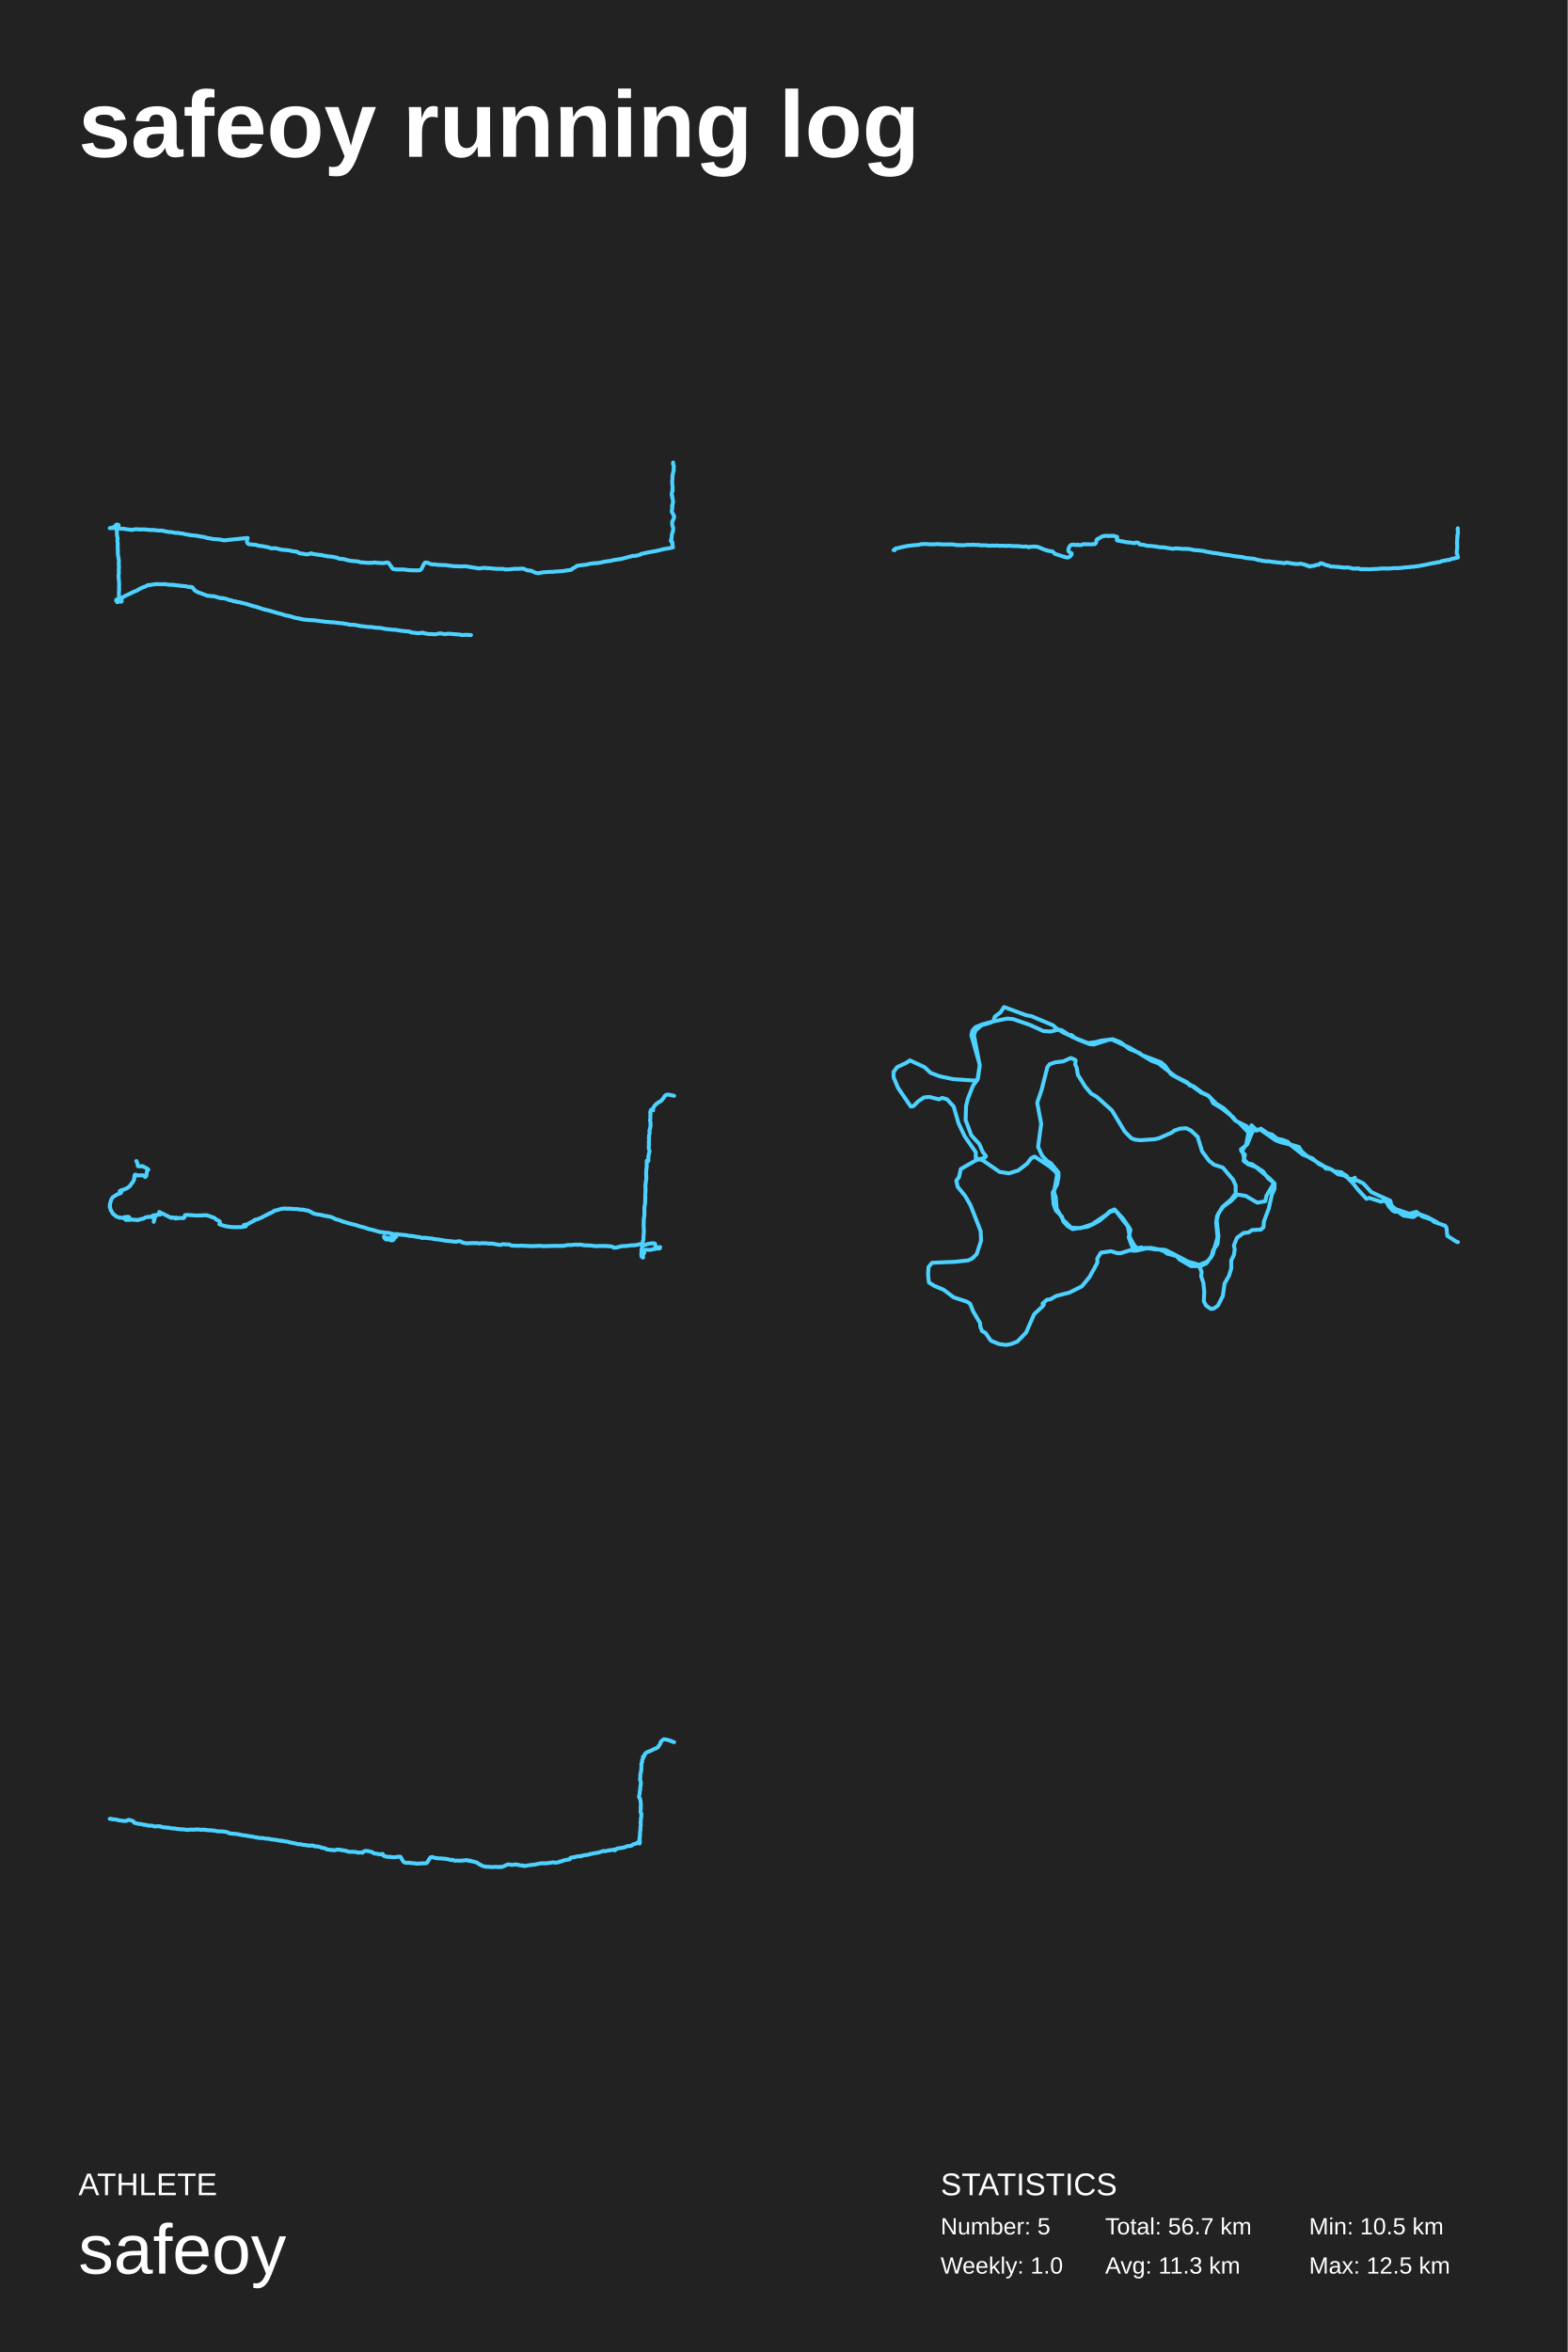
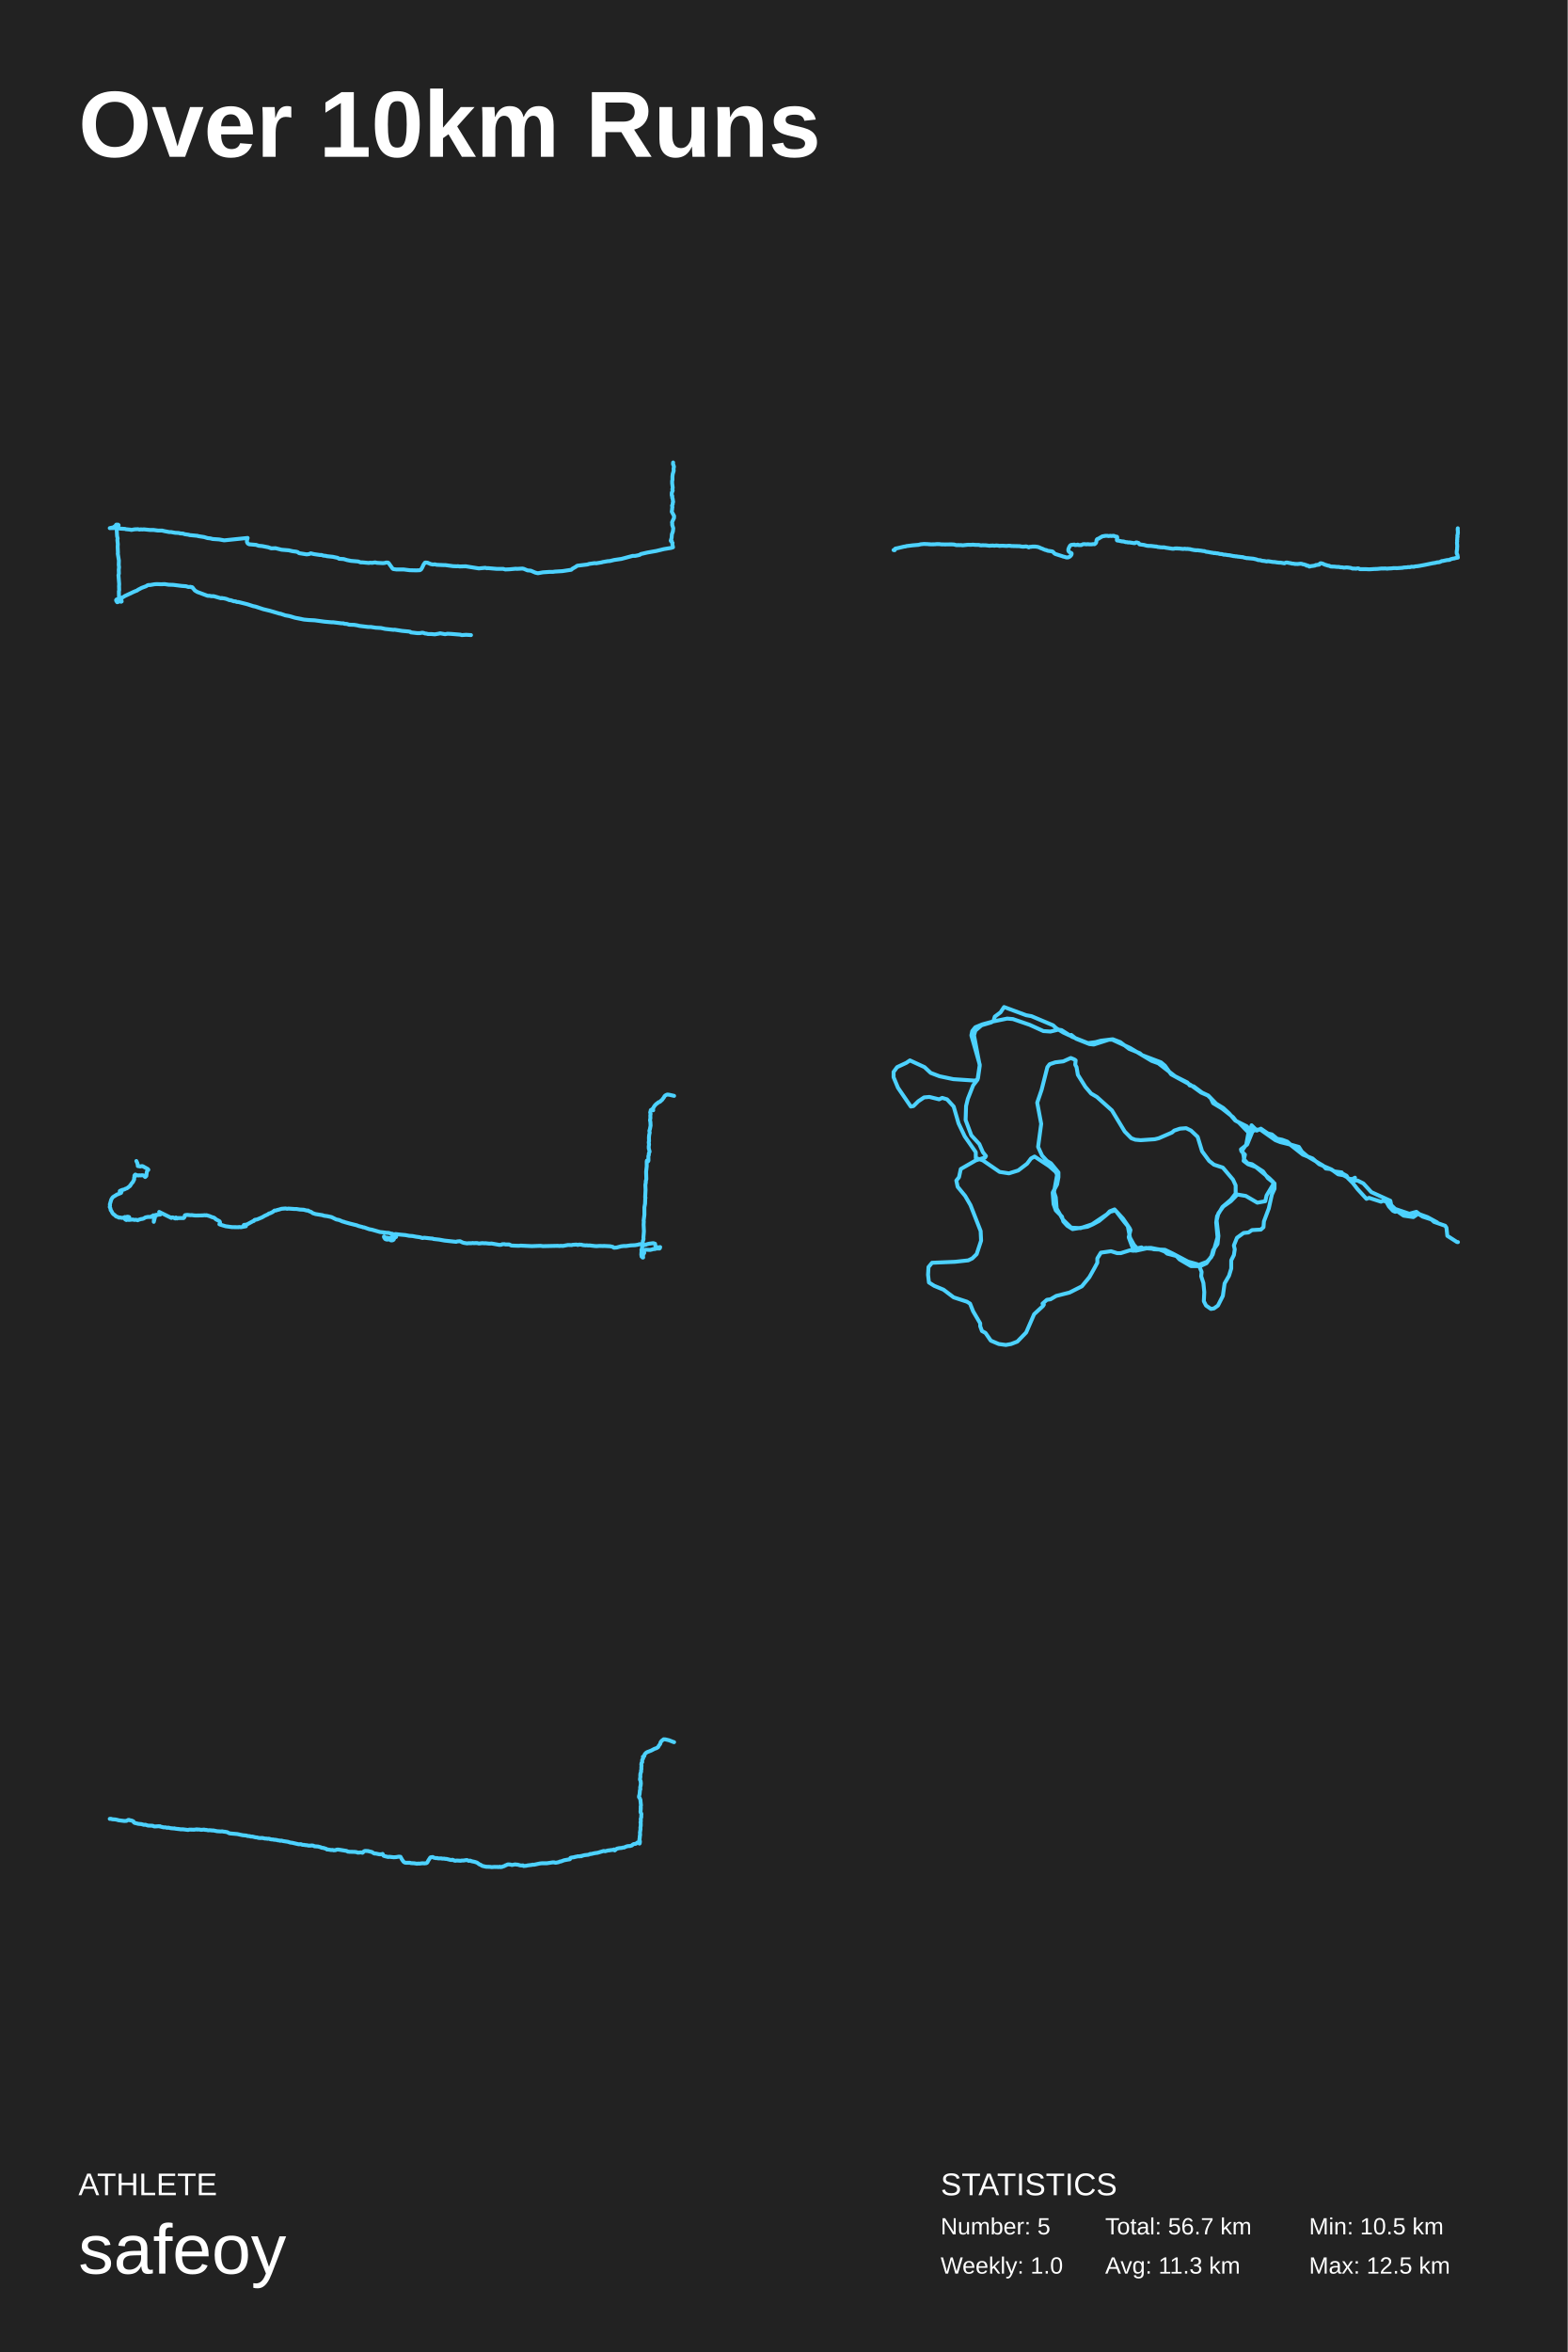
<svg xmlns="http://www.w3.org/2000/svg" baseProfile="full" height="300mm" version="1.1" viewBox="0,0,200,300" width="200mm">
  <defs />
  <rect fill="#222222" height="300" width="200" x="0" y="0" />
-   <text fill="#FFFFFF" style="font-size:12px; font-family:Arial; font-weight:bold;" x="10" y="20">safeoy running log</text>
+   <text fill="#FFFFFF" style="font-size:12px; font-family:Arial; font-weight:bold;" x="10" y="20">Over 10km Runs</text>
  <text fill="#FFFFFF" style="font-size:4px; font-family:Arial" x="10" y="280">ATHLETE</text>
  <text fill="#FFFFFF" style="font-size:9px; font-family:Arial" x="10" y="290">safeoy</text>
  <text fill="#FFFFFF" style="font-size:4px; font-family:Arial" x="120" y="280">STATISTICS</text>
  <text fill="#FFFFFF" style="font-size:3px; font-family:Arial" x="120" y="285">Number: 5</text>
  <text fill="#FFFFFF" style="font-size:3px; font-family:Arial" x="120" y="290">Weekly: 1.0</text>
  <text fill="#FFFFFF" style="font-size:3px; font-family:Arial" x="141" y="285">Total: 56.7 km</text>
  <text fill="#FFFFFF" style="font-size:3px; font-family:Arial" x="141" y="290">Avg: 11.3 km</text>
  <text fill="#FFFFFF" style="font-size:3px; font-family:Arial" x="167" y="285">Min: 10.5 km</text>
  <text fill="#FFFFFF" style="font-size:3px; font-family:Arial" x="167" y="290">Max: 12.5 km</text>
  <polyline fill="none" points="85.876,58.993 85.858,59.204 85.912,59.3 85.982,59.531 85.929,59.762 85.947,60.051 85.823,60.474 85.788,60.782 85.788,61.206 85.752,61.34 85.752,61.648 85.823,62.226 85.77,62.418 85.823,62.572 85.699,62.861 85.699,62.938 85.699,63.188 85.77,63.265 85.77,63.361 85.752,63.477 85.805,63.553 85.876,64.035 85.823,64.131 85.823,64.323 85.735,64.496 85.788,64.708 85.752,64.824 85.752,64.939 85.699,65.266 86.0,65.824 85.982,65.94 86.0,66.036 85.735,66.613 85.77,66.844 85.752,66.94 85.894,67.383 85.841,67.806 85.717,68.153 85.681,68.615 85.575,68.961 85.611,69.038 85.699,69 85.664,69.077 85.717,69.173 85.805,69.25 85.77,69.384 85.858,69.808 85.628,69.885 84.69,70.039 83.752,70.27 82.566,70.481 81.735,70.674 81.628,70.77 81.398,70.828 81.027,70.905 80.708,70.905 79.274,71.29 78.354,71.424 77.805,71.559 77.522,71.578 76.867,71.694 76.761,71.732 76.177,71.828 76.071,71.848 75.858,71.828 75.168,71.925 74.938,72.002 73.664,72.156 73.558,72.213 73.469,72.29 73.027,72.54 72.885,72.675 71.752,72.848 70.796,72.906 70.531,72.945 70.088,72.945 69.257,73.002 68.619,73.118 68.301,73.041 67.717,72.791 67.292,72.752 66.832,72.56 66.655,72.521 65.912,72.56 65.823,72.54 64.973,72.617 64.46,72.637 64.195,72.56 63.381,72.56 62.23,72.463 62.124,72.483 61.912,72.425 61.08,72.502 59.416,72.233 58.637,72.252 58.389,72.213 58.283,72.233 57.788,72.213 56.814,72.079 56.602,72.079 55.717,72.04 55.487,71.982 55.204,72.002 54.938,71.944 54.531,71.771 54.301,71.751 54.212,71.771 54.035,72.021 53.858,72.406 53.717,72.637 53.558,72.733 53.115,72.752 52.265,72.733 51.504,72.637 50.566,72.637 50.159,72.579 50.071,72.502 49.558,71.79 49.451,71.751 49.257,71.751 49.062,71.809 48.832,71.828 48.088,71.79 47.858,71.732 47.487,71.79 47.168,71.771 47.08,71.809 46.265,71.732 46.0,71.732 45.699,71.617 44.779,71.54 44.301,71.444 43.841,71.309 43.257,71.27 43.08,71.155 42.442,71.02 41.699,70.943 41.593,70.905 41.239,70.866 41.027,70.789 40.814,70.789 40.035,70.674 39.646,70.578 39.434,70.674 39.115,70.712 39.009,70.693 38.159,70.558 37.982,70.424 37.788,70.366 37.327,70.308 36.832,70.193 35.912,70.116 35.15,69.923 34.602,69.943 34.23,69.808 33.451,69.654 33.009,69.615 32.673,69.5 31.788,69.423 31.611,69.327 31.504,69.134 31.504,68.923 31.593,68.615 28.602,68.923 27.965,68.807 27.133,68.749 26.832,68.672 26.478,68.634 26.035,68.499 25.292,68.384 25.204,68.345 24.177,68.249 24.088,68.211 23.558,68.134 23.345,68.057 22.991,68.037 22.796,67.98 22.354,67.96 21.823,67.864 21.593,67.864 20.991,67.749 20.673,67.672 20.142,67.672 19.593,67.595 19.115,67.595 18.354,67.518 18.177,67.537 17.929,67.518 17.823,67.556 17.593,67.499 17.168,67.518 16.743,67.595 16.619,67.556 16.053,67.499 15.947,67.46 15.292,67.422 15.062,67.345 14.0,67.364 14.442,67.268 14.708,67.094 14.832,66.921 14.938,66.921 14.973,67.037 15.062,67.017 15.062,66.921 14.973,66.979 15.027,67.056 15.115,67.056 15.133,66.979 15.062,66.94 15.009,67.017 14.938,67.191 14.885,67.479 14.938,68.384 15.009,68.692 14.973,68.865 15.027,69.404 15.009,69.75 15.044,70.501 15.027,70.616 15.168,71.501 15.15,72.059 15.186,72.348 15.15,72.675 15.168,73.156 15.115,73.368 15.204,74.503 15.186,74.773 15.204,75.311 15.168,75.408 15.186,76.447 15.345,76.697 15.434,76.755 15.522,76.716 15.504,76.601 15.416,76.562 15.345,76.601 15.239,76.62 15.186,76.678 15.097,76.716 15.044,76.793 14.956,76.812 14.832,76.639 14.814,76.543 14.867,76.466 15.062,76.408 15.168,76.408 15.451,76.254 15.646,76.197 15.929,76.023 17.115,75.465 17.504,75.311 17.593,75.234 18.071,74.984 18.637,74.773 18.814,74.657 18.956,74.619 19.168,74.619 19.717,74.522 20.018,74.503 20.566,74.522 21.009,74.503 21.504,74.58 22.106,74.599 23.168,74.734 23.717,74.773 24.035,74.869 24.319,74.85 24.407,74.907 24.496,74.888 24.584,74.946 24.637,75.061 24.726,75.138 24.85,75.311 25.168,75.504 26.46,75.985 26.584,76.004 26.673,75.985 26.956,76.043 27.257,76.043 28.195,76.312 28.301,76.274 28.407,76.312 28.531,76.312 28.867,76.389 29.31,76.562 29.398,76.543 29.841,76.697 29.965,76.697 30.088,76.716 30.177,76.774 30.442,76.793 31.593,77.082 32.301,77.313 32.584,77.37 33.575,77.698 34.442,77.909 35.681,78.275 35.77,78.275 36.389,78.487 36.92,78.583 37.628,78.794 38.779,79.025 39.381,79.083 40.142,79.122 41.416,79.295 42.283,79.372 42.513,79.372 43.575,79.506 43.823,79.506 43.929,79.564 44.248,79.583 44.549,79.68 45.168,79.699 45.54,79.757 45.858,79.834 46.973,79.968 47.31,79.968 47.929,80.065 48.602,80.103 49.133,80.218 50.195,80.334 50.319,80.315 51.292,80.469 52.124,80.546 52.336,80.584 52.407,80.661 53.239,80.757 53.558,80.757 53.876,80.7 54.071,80.738 54.195,80.796 54.389,80.815 54.619,80.873 55.027,80.873 55.469,80.911 56.035,80.815 56.124,80.777 56.779,80.892 57.097,80.834 57.54,80.854 58.726,80.95 58.903,81.007 59.469,80.969 60.088,81.007" stroke="#4dd2ff" stroke-linecap="round" stroke-linejoin="round" stroke-width="0.5" />
  <polyline fill="none" points="185.981,67.383 185.963,67.565 185.991,67.676 185.981,67.747 186.0,67.969 185.972,68.03 185.972,68.161 185.935,68.262 185.916,68.383 185.954,68.454 185.907,68.626 185.916,68.787 185.888,68.899 185.907,69.101 185.879,69.151 185.888,69.394 185.907,69.464 185.898,69.576 185.916,69.677 185.898,69.778 185.888,70.101 185.861,70.192 185.842,70.364 185.842,70.576 185.935,70.778 185.991,71.122 185.647,71.192 185.535,71.233 185.414,71.243 185.126,71.314 184.987,71.364 184.959,71.405 184.838,71.425 184.624,71.435 184.048,71.556 183.927,71.566 183.732,71.667 183.565,71.718 183.333,71.728 183.119,71.789 182.784,71.839 181.725,72.061 181.223,72.152 181.139,72.173 180.907,72.203 180.86,72.223 180.721,72.223 180.507,72.253 180.405,72.294 180.07,72.284 179.866,72.344 179.624,72.334 179.504,72.365 179.067,72.385 179.002,72.415 178.788,72.435 178.175,72.476 178.1,72.466 177.766,72.466 177.533,72.496 177.096,72.516 176.994,72.536 176.687,72.506 176.576,72.516 176.204,72.516 175.712,72.567 175.321,72.577 174.894,72.607 174.652,72.617 174.271,72.597 173.518,72.597 173.463,72.587 173.332,72.506 173.221,72.496 172.998,72.536 172.682,72.516 172.561,72.526 172.31,72.435 171.938,72.385 171.734,72.375 171.613,72.395 171.436,72.405 171.185,72.354 171.139,72.365 170.981,72.354 170.935,72.334 170.73,72.304 170.609,72.314 170.228,72.274 169.801,72.264 169.596,72.183 169.55,72.152 169.382,72.142 169.327,72.112 169.011,72.021 168.825,71.93 168.658,71.869 168.481,71.839 168.388,71.88 168.295,72.021 168.081,72.041 168.026,72.061 167.849,72.072 167.821,72.112 167.756,72.142 167.412,72.193 167.282,72.203 167.087,72.264 167.022,72.264 166.957,72.183 166.892,72.152 166.697,72.152 166.641,72.072 166.52,72.051 166.371,71.991 166.195,71.971 166.092,71.92 165.925,71.9 165.572,71.94 165.172,71.93 165.005,71.89 164.838,71.89 164.689,71.839 164.596,71.829 164.178,71.748 164.02,71.768 163.871,71.849 163.332,71.758 163.221,71.768 162.932,71.738 162.626,71.688 162.375,71.677 161.827,71.587 161.706,71.587 161.613,71.617 161.306,71.556 160.999,71.526 160.786,71.455 160.497,71.435 160.293,71.354 159.903,71.263 159.271,71.203 159.224,71.182 159.113,71.203 158.694,71.112 158.555,71.061 158.36,71.051 158.248,71.031 157.849,70.99 157.802,70.97 157.746,70.96 157.654,70.97 157.468,70.93 157.356,70.94 157.3,70.909 157.105,70.879 157.012,70.849 156.956,70.849 156.854,70.819 156.659,70.808 156.287,70.748 156.12,70.748 155.888,70.677 155.618,70.657 155.321,70.576 155.228,70.586 154.995,70.536 154.903,70.556 154.698,70.505 154.549,70.495 154.447,70.465 154.289,70.445 154.178,70.414 153.862,70.374 153.657,70.293 153.499,70.283 153.192,70.232 152.969,70.212 152.811,70.182 152.7,70.182 152.626,70.202 152.523,70.172 152.412,70.172 151.975,70.091 151.863,70.051 151.482,70.01 151.315,70.02 151.148,69.99 150.934,70.02 150.395,69.96 150.246,69.97 150.172,69.939 150.051,69.96 149.967,69.949 149.865,69.96 149.809,69.97 149.772,69.99 149.559,69.99 148.703,69.859 148.546,69.818 148.434,69.808 148.285,69.828 148.239,69.808 148.081,69.808 147.867,69.778 147.728,69.768 147.523,69.707 147.421,69.707 146.854,69.636 146.454,69.626 146.268,69.596 145.934,69.505 145.386,69.434 145.339,69.404 145.274,69.272 145.042,69.192 144.939,69.192 144.893,69.202 144.809,69.272 144.716,69.283 144.075,69.182 143.917,69.192 143.759,69.151 143.62,69.151 143.35,69.07 143.109,69.05 142.69,68.959 142.532,68.949 142.495,68.919 142.477,68.878 142.532,68.575 142.532,68.515 142.504,68.464 142.281,68.424 142.096,68.343 141.891,68.353 141.78,68.373 141.687,68.343 141.426,68.373 141.361,68.373 141.306,68.343 141.008,68.343 140.906,68.373 140.859,68.373 140.636,68.414 140.246,68.636 140.181,68.696 140.014,68.747 139.967,68.777 139.902,68.868 139.846,69.192 139.791,69.283 139.679,69.384 139.633,69.414 139.456,69.404 139.354,69.414 139.298,69.434 138.973,69.434 138.759,69.404 138.666,69.434 138.294,69.404 138.146,69.424 137.95,69.525 137.625,69.525 137.579,69.515 137.495,69.464 137.402,69.515 137.356,69.495 137.309,69.515 137.16,69.525 137.086,69.464 137.03,69.464 136.798,69.485 136.668,69.505 136.603,69.525 136.51,69.606 136.389,69.818 136.296,70.071 136.296,70.243 136.352,70.344 136.463,70.445 136.668,70.536 136.714,70.586 136.714,70.687 136.686,70.738 136.668,70.798 136.547,70.94 136.426,71.031 136.259,71.101 136.036,71.101 135.804,71.021 135.636,70.99 135.543,70.95 134.651,70.667 134.502,70.576 134.447,70.495 134.391,70.465 134.335,70.374 134.289,70.354 134.186,70.323 133.694,70.253 133.592,70.222 133.489,70.162 133.424,70.172 133.155,70.071 133.034,70.01 132.681,69.879 132.634,69.838 132.383,69.758 132.086,69.717 131.696,69.717 131.519,69.747 131.389,69.747 131.277,69.778 131.25,69.818 131.045,69.727 130.896,69.697 130.552,69.727 130.348,69.717 130.078,69.667 129.038,69.646 128.861,69.616 128.703,69.606 128.387,69.636 127.904,69.606 127.681,69.616 127.634,69.606 127.532,69.636 127.355,69.596 127.123,69.576 126.826,69.606 126.658,69.576 126.537,69.596 126.38,69.586 126.268,69.616 125.757,69.555 125.274,69.545 125.227,69.566 125.116,69.555 124.967,69.535 124.92,69.505 124.484,69.505 124.112,69.475 123.852,69.495 123.48,69.485 122.811,69.555 122.578,69.525 122.327,69.535 122.262,69.515 122.104,69.535 121.937,69.515 121.723,69.454 121.389,69.434 120.543,69.444 120.236,69.434 120.18,69.444 119.744,69.394 119.651,69.414 119.558,69.394 119.27,69.424 118.703,69.434 118.647,69.414 118.535,69.424 118.415,69.404 117.885,69.384 117.448,69.424 117.188,69.495 116.454,69.555 115.636,69.656 115.496,69.707 115.348,69.717 114.511,69.919 114.242,69.97 114.204,69.99 114.177,70.03 114.177,70.121 114.158,70.162 114.112,70.182 114.065,70.162 114.0,70.162" stroke="#4dd2ff" stroke-linecap="round" stroke-linejoin="round" stroke-width="0.5" />
  <polyline fill="none" points="86.0,139.778 85.358,139.631 85.272,139.631 85.21,139.604 85.062,139.631 84.864,139.738 84.765,139.845 84.704,139.966 84.432,140.329 84.358,140.369 84.198,140.53 83.975,140.611 83.877,140.718 83.741,140.798 83.543,141 83.358,141.282 83.321,141.429 83.198,141.47 83.333,141.617 83.16,141.55 83.025,141.59 82.988,141.792 82.951,141.846 82.951,141.913 83,142.06 82.963,142.275 82.975,142.611 82.926,142.893 82.975,143.094 83,143.564 82.914,144.02 82.84,144.248 82.889,144.45 82.815,144.799 82.79,145.107 82.802,145.55 82.765,145.698 82.802,145.98 82.765,146.222 82.765,146.45 82.877,146.893 82.778,147.121 82.778,147.322 82.716,147.457 82.728,147.994 82.716,148.074 82.679,148.128 82.667,148.061 82.667,148.141 82.605,148.02 82.531,148.034 82.506,148.168 82.506,148.772 82.432,149.457 82.457,150.396 82.383,150.678 82.395,150.799 82.333,151.148 82.358,151.765 82.309,152.718 82.346,152.772 82.321,152.826 82.296,153.524 82.21,153.994 82.21,154.933 82.111,155.725 82.136,155.779 82.111,156.208 82.148,157.067 82.086,157.846 82.099,157.98 82.086,158.128 82.025,158.249 81.951,159.014 81.901,159.135 81.901,159.255 81.852,159.497 81.815,160.02 81.852,160.275 82,160.302 82.049,160.329 82.049,160.396 81.975,160.396 82.012,160.329 82.049,160.383 82.012,160.195 82.099,159.926 82.185,159.833 82.185,159.765 82.099,159.457 82.025,159.403 81.889,159.443 81.827,159.43 81.877,159.47 82.296,159.43 82.395,159.403 82.938,159.43 83.222,159.363 83.358,159.309 83.519,159.322 83.667,159.269 83.914,159.242 84.123,159.255 84.185,159.202 84.185,159.135 84.222,159.067 84.037,159.094 83.852,159.094 83.716,159.041 83.654,159 83.617,158.92 83.568,158.638 83.494,158.625 83.432,158.584 83.296,158.571 82.79,158.638 82.481,158.718 82.407,158.772 82.198,158.799 82.136,158.839 82.074,158.866 82.025,158.799 81.938,158.759 81.877,158.786 81.802,158.759 81.765,158.705 81.617,158.692 81.346,158.772 81.012,158.826 80.432,158.853 79.877,158.933 79.556,158.933 79.222,158.973 78.679,159.121 78.358,159.148 78.296,159.135 78.185,159.041 77.84,158.96 77.025,158.92 76.951,158.933 76.494,158.92 76.099,158.947 75.877,158.933 75.198,158.853 75.049,158.866 74.852,158.839 74.691,158.853 74.321,158.812 74.185,158.759 74.025,158.759 73.877,158.745 73.716,158.799 73.556,158.745 73.086,158.772 72.938,158.812 72.457,158.799 71.827,158.92 71.506,158.906 71.37,158.933 71.173,158.906 69.272,158.947 68.938,158.906 67.84,158.947 66.42,158.88 66.185,158.906 65.469,158.88 65.235,158.866 64.963,158.732 64.481,158.732 64.346,158.692 64.062,158.705 64.0,158.759 63.914,158.772 63.704,158.786 62.728,158.611 62.42,158.625 61.926,158.571 61.79,158.584 61.556,158.557 61.099,158.611 60.877,158.557 60.593,158.557 60.469,158.571 60.309,158.544 60.16,158.571 59.753,158.571 59.605,158.598 59.173,158.531 58.975,158.463 58.691,158.316 58.333,158.343 58.198,158.396 57.321,158.302 56.704,158.235 56.037,158.114 55.309,158.034 55.185,157.98 54.951,157.967 54.123,157.873 53.901,157.913 53.543,157.806 53.049,157.739 52.63,157.658 52.21,157.631 51.728,157.537 51.148,157.484 50.444,157.403 50.321,157.443 50.259,157.578 50.432,157.698 50.494,157.698 50.543,157.739 50.506,157.792 50.358,157.806 50.321,157.859 50.049,157.833 49.926,157.873 49.864,157.859 49.802,157.886 49.691,158.007 49.494,158.114 49.296,158.101 49.136,158.034 48.988,157.806 48.988,157.712 49.173,157.859 49.457,157.873 49.519,157.913 49.58,157.9 49.815,158.182 49.901,158.222 50.111,158.195 50.235,158.101 50.333,157.819 50.358,157.685 50.284,157.645 50.16,157.416 50.025,157.363 49.877,157.349 49.63,157.269 49.432,157.242 49.37,157.255 48.802,157.175 48.494,157.148 47.469,156.853 47.111,156.786 46.42,156.544 46.346,156.557 46.235,156.504 45.753,156.383 45.519,156.289 44.605,156.061 43.938,155.873 43.877,155.833 43.741,155.819 43.272,155.618 42.889,155.537 42.296,155.242 41.741,155.121 41.42,155.081 41.235,155.041 41.16,155 40.247,154.853 40.012,154.772 39.938,154.759 39.691,154.584 39.407,154.477 39.284,154.396 39.16,154.41 38.741,154.302 38.247,154.276 37.827,154.208 37.568,154.208 36.802,154.155 36.63,154.182 36.42,154.141 36.086,154.168 35.914,154.182 35.481,154.316 35.42,154.316 35.222,154.396 35.012,154.41 34.802,154.584 34.444,154.759 34.296,154.786 34.198,154.88 33.765,155.081 33.444,155.269 32.877,155.51 32.667,155.578 32.593,155.564 32.457,155.618 32.383,155.739 32.321,155.739 31.531,156.168 31.136,156.262 31.086,156.302 31.049,156.437 31.049,156.37 31.086,156.316 31.21,156.276 31.247,156.222 31.173,156.222 31.111,156.249 31.111,156.329 31.16,156.383 31.296,156.37 31.37,156.41 30.741,156.531 30.494,156.504 30.42,156.531 29.58,156.517 28.79,156.41 28.16,156.222 27.988,156.155 28.037,156.114 28.074,155.953 28.037,155.806 27.975,155.752 27.543,155.524 27.444,155.416 27.259,155.296 27.111,155.269 27.062,155.242 27,155.229 26.753,155.121 26.346,155 26.284,155.027 26.136,155 25.84,155.027 24.975,155.041 24.753,155.027 24.469,154.987 24.321,155 23.914,154.96 23.63,154.987 23.58,155.027 23.543,155.242 23.432,155.363 22.568,155.363 22.605,155.416 22.444,155.296 22.407,155.416 22.321,155.416 22.173,155.323 22.037,155.282 21.864,155.296 21.864,155.349 20.309,154.584 20.395,154.692 20.444,154.92 20.185,154.933 20.049,154.987 19.988,154.947 19.84,154.974 19.617,155.846 19.679,155.027 19.617,155.054 19.556,155.014 19.531,155.081 19.321,155.148 19.247,155.229 19.111,155.215 18.963,155.229 18.889,155.215 18.556,155.282 18.309,155.43 18.099,155.484 18.025,155.484 17.704,155.578 17.568,155.645 17.346,155.578 17.148,155.604 16.938,155.551 16.432,155.604 16.309,155.564 16.123,155.618 16,155.551 16.074,155.551 16.037,155.497 16,155.551 15.938,155.497 16,155.51 16.049,155.47 16.111,155.497 16.198,155.47 16.247,155.443 16.407,155.403 16.481,155.363 16.494,155.282 16.457,155.229 16.259,155.188 16.062,155.255 15.926,155.229 15.877,155.269 15.593,155.349 15.321,155.296 15.173,155.309 15.123,155.269 14.802,155.148 14.605,154.96 14.457,154.866 14.333,154.705 14.173,154.396 14.123,154.356 14.086,154.128 14.0,153.953 14.037,153.765 14.012,153.631 14.198,153 14.346,152.759 14.444,152.665 14.815,152.437 14.926,152.356 15,152.343 15.444,152.155 15.519,151.967 15.395,151.927 15.272,151.953 15.296,151.9 15.617,151.765 15.864,151.712 16,151.631 16.198,151.564 16.605,151.255 16.617,151.175 16.667,151.148 16.802,150.933 16.963,150.759 17.037,150.571 17.086,150.517 17.123,150.396 17.111,150.316 17.123,150.168 17.21,150.074 17.198,150.007 17.148,149.953 17.222,149.846 17.272,149.819 17.494,149.913 17.58,149.913 17.654,149.94 17.728,149.913 17.975,149.926 18.123,149.9 18.309,149.926 18.519,150.128 18.667,149.994 18.728,149.497 18.815,149.309 18.926,149.202 18.852,149.108 18.247,148.772 18.148,148.732 18.049,148.745 17.914,148.785 17.58,148.732 17.605,148.611 17.556,148.557 17.531,148.383 17.395,148.087" stroke="#4dd2ff" stroke-linecap="round" stroke-linejoin="round" stroke-width="0.5" />
  <polyline fill="none" points="186.0,158.43 185.887,158.43 184.647,157.633 184.534,156.591 184.365,156.346 182.955,155.855 182.617,155.549 181.489,155.181 180.926,154.813 180.305,155.242 179.065,155.058 178.276,154.507 177.994,154.568 177.712,154.445 177.204,153.894 176.866,153.28 176.471,153.158 176.19,153.28 174.667,152.79 174.329,152.913 173.201,151.686 172.581,150.889 171.848,150.154 171.397,149.908 170.72,149.786 169.875,149.173 168.296,148.498 167.45,147.762 166.21,147.272 164.575,145.984 163.334,145.678 162.714,145.433 160.797,144.084 160.233,144.084 159.67,143.532 159.613,143.777 159.726,144.084 159.5,144.758 159.557,144.206 159.049,143.655 157.696,142.98 157.301,142.49 155.892,141.386 154.764,140.712 154.482,140.099 154.088,139.731 153.242,139.363 151.889,138.382 149.408,137.033 148.619,135.929 148.111,135.5 145.687,134.58 145.405,134.335 144.052,133.783 142.924,132.925 141.966,132.557 141.458,132.618 139.541,133.232 138.977,133.17 137.286,132.496 136.666,132.005 136.44,132.067 135.651,131.699 134.749,131.147 134.354,130.779 131.591,129.614 130.915,129.492 128.096,128.449 127.644,129.124 126.912,129.675 126.742,130.227 126.46,130.411 125.22,130.779 124.431,131.454 124.262,132.067 124.995,135.929 124.769,137.523 124.6,137.769 124.318,137.83 121.612,137.646 119.864,137.278 118.736,136.849 117.947,136.113 116.086,135.255 115.635,135.561 114.451,136.113 114.0,136.726 114.0,137.401 114.564,138.75 116.199,141.141 116.537,141.08 117.157,140.466 117.89,139.976 118.567,139.915 119.807,140.221 120.202,140.037 120.822,140.221 121.668,141.141 122.288,143.287 123.078,144.942 124.487,146.965 124.487,147.701 125.389,148.008 127.532,149.479 128.716,149.663 129.9,149.295 131.027,148.437 131.535,147.762 131.986,147.517 133.847,148.743 134.692,149.479 134.861,149.847 134.467,152.054 134.692,152.729 134.805,154.139 135.594,155.549 136.666,156.591 137.85,156.652 139.316,156.162 141.233,154.874 141.571,154.507 142.191,154.261 143.262,155.426 144.108,156.652 144.221,156.898 143.995,157.817 144.616,159.473 144.897,159.534 146.307,159.228 147.829,159.35 149.803,160.086 151.212,160.822 152.735,161.251 153.016,161.557 153.298,162.232 153.242,162.784 153.524,163.642 153.637,164.807 153.58,165.972 153.862,166.523 154.482,166.953 154.877,166.891 155.384,166.523 156.005,165.297 156.23,163.703 156.794,162.722 157.076,161.803 157.076,160.76 157.414,160.086 157.527,159.35 157.414,158.86 157.809,157.879 158.655,157.266 159.275,157.204 159.726,156.898 160.854,156.836 161.192,156.53 161.248,155.794 161.868,154.139 162.263,152.361 162.601,151.625 162.601,150.951 161.756,150.276 161.135,149.418 159.726,148.498 159.162,148.376 158.711,147.885 158.655,147.395 158.486,146.72 158.993,145.984 159.275,144.452 158.034,143.164 157.583,142.919 156.794,141.999 156.061,141.325 155.159,140.773 154.144,139.731 153.355,139.363 152.283,138.566 151.776,138.443 151.494,138.075 149.915,137.278 147.773,135.623 146.927,135.316 144.164,133.661 141.909,132.618 141.458,132.618 140.443,132.741 139.767,132.925 138.808,133.048 136.778,132.251 135.425,131.392 135.031,131.331 134.016,131.576 133.114,131.515 131.366,130.718 129.223,129.982 128.49,129.921 126.686,130.289 125.333,130.656 124.431,131.024 124.036,131.515 123.923,132.067 124.995,135.807 124.713,137.707 124.149,138.443 123.472,140.16 123.247,141.08 123.19,142.858 123.923,144.819 124.938,145.923 125.389,146.965 125.784,147.456 125.671,147.64 124.487,148.008 122.57,149.111 122.345,150.154 122.006,150.583 122.175,151.38 123.134,152.545 123.81,153.71 125.107,157.02 125.164,158.247 124.6,159.963 124.036,160.515 123.529,160.76 121.837,160.944 118.905,161.067 118.454,161.619 118.398,162.6 118.511,163.581 119.187,164.01 120.371,164.5 121.668,165.481 123.359,166.033 123.754,166.278 124.149,167.259 125.051,168.792 125.051,169.16 125.276,169.773 125.727,170.018 126.404,170.999 127.419,171.428 128.321,171.551 128.998,171.428 129.787,171.122 130.915,169.957 131.93,167.627 133.057,166.585 133.17,166.401 133.001,166.278 133.565,165.788 134.016,165.726 134.749,165.297 136.44,164.868 138.019,164.071 138.977,162.906 139.597,161.803 139.992,161.067 139.992,160.515 140.443,159.779 141.74,159.595 142.529,159.841 142.98,159.841 144.164,159.473 144.616,159.534 145.123,159.35 146.814,159.166 148.393,159.473 148.901,159.902 150.085,160.208 150.479,160.638 151.945,161.496 153.129,161.496 153.919,161.128 154.708,160.025 155.328,157.817 155.159,155.917 155.272,155.12 155.948,153.955 157.02,153.035 157.64,152.238 157.64,151.196 157.301,150.46 156.005,148.927 154.877,148.559 154.257,148.069 153.355,146.843 152.791,145.003 151.945,144.206 151.325,143.9 150.536,143.961 149.803,144.206 149.521,144.452 147.829,145.187 147.322,145.31 145.518,145.433 144.841,145.371 144.334,145.187 143.488,144.329 141.853,141.631 139.936,139.915 139.203,139.485 138.47,138.627 137.511,137.094 137.342,136.113 137.173,135.807 137.229,135.255 137.06,135.132 136.609,134.948 135.651,135.378 134.636,135.5 133.903,135.745 133.621,136.113 132.888,138.995 132.324,140.65 132.832,143.348 132.437,146.291 132.944,147.395 133.565,148.069 134.072,148.376 135.031,149.54 135.031,150.154 134.861,151.073 134.298,152.116 134.41,153.587 134.692,154.384 135.482,155.181 135.651,155.794 136.158,156.346 136.835,156.775 138.752,156.469 139.428,156.162 140.218,155.733 141.627,154.568 142.304,154.384 143.431,155.855 143.883,156.407 144.164,157.879 144.672,158.798 145.067,159.228 145.63,159.105 145.8,159.228 146.251,159.166 146.251,159.228 146.589,159.166 147.209,159.35 148.619,159.411 149.634,159.902 151.494,160.883 151.889,161.189 152.509,161.312 152.847,161.373 153.975,160.944 154.539,160.331 154.764,159.473 155.328,158.676 155.441,157.633 155.215,155.672 155.441,154.752 156.061,153.894 157.02,153.219 157.865,152.361 158.937,152.545 160.403,153.403 161.417,153.219 161.587,152.483 162.432,151.073 162.432,150.767 161.925,150.276 160.233,148.866 159.218,148.498 158.655,148.069 158.824,147.272 158.373,146.843 158.316,146.598 159.106,145.984 159.782,144.329 160.064,144.145 160.346,144.206 160.854,143.961 161.756,144.574 162.263,144.697 162.94,145.249 163.56,145.371 164.236,145.617 164.631,145.984 165.702,146.291 166.097,146.904 166.83,147.517 168.803,148.682 169.142,149.05 169.706,149.111 170.269,149.418 171.171,149.54 171.228,149.663 171.792,149.97 172.017,150.337 172.525,150.399 172.863,150.215 172.807,150.46 172.919,150.583 173.201,150.583 173.934,150.951 174.949,152.054 177.374,153.158 177.486,153.71 177.994,154.2 179.798,154.813 180.7,154.568 181.095,154.874 182.11,155.242 183.35,155.917" stroke="#4dd2ff" stroke-linecap="round" stroke-linejoin="round" stroke-width="0.5" />
  <polyline fill="none" points="86.0,222.213 85.927,222.197 85.356,221.974 84.903,221.863 84.669,221.847 84.405,222.054 84.259,222.261 84.244,222.388 84.215,222.451 84.025,222.706 83.981,222.817 83.952,222.849 83.718,222.992 83.513,223.056 83.088,223.279 82.562,223.486 82.415,223.581 82.254,223.756 82.211,223.883 82.196,223.995 82.02,224.074 82.05,224.281 81.918,224.504 81.933,224.758 81.845,224.87 81.83,224.949 81.815,225.076 81.845,225.188 81.815,225.458 81.83,225.633 81.772,225.872 81.801,225.951 81.698,226.254 81.684,226.54 81.698,226.635 81.64,226.97 81.728,227.176 81.757,227.463 81.728,227.781 81.698,227.845 81.669,228.051 81.698,228.21 81.64,228.354 81.596,228.847 81.523,229.117 81.523,229.229 81.611,229.34 81.713,229.61 81.713,229.722 81.772,230.279 81.728,230.469 81.757,230.629 81.728,230.676 81.742,230.756 81.713,231.106 81.757,231.249 81.801,231.297 81.83,231.392 81.801,231.631 81.815,231.758 81.742,231.997 81.757,232.315 81.713,232.442 81.742,232.522 81.742,232.872 81.698,233.126 81.713,233.301 81.64,233.778 81.669,234.017 81.625,234.112 81.655,234.16 81.596,234.335 81.625,234.447 81.581,234.558 81.567,234.653 81.611,234.733 81.64,234.924 81.611,235.115 81.567,235.146 81.596,235.146 81.347,235.003 81.113,235.178 80.864,235.21 80.733,235.274 80.674,235.337 80.557,235.417 80.499,235.417 80.382,235.465 80.235,235.465 80.06,235.481 79.811,235.56 79.635,235.656 79.474,235.656 79.343,235.703 78.992,235.735 78.699,235.799 78.421,236.021 78.48,235.926 78.363,235.926 78.348,235.894 78.187,235.958 77.836,235.99 77.777,236.021 77.602,236.021 77.177,236.133 77.031,236.085 76.241,236.324 75.875,236.371 75.392,236.483 75.319,236.467 75.217,236.499 75.188,236.53 75.041,236.578 74.588,236.626 74.266,236.705 74.163,236.769 74.09,236.737 73.915,236.785 73.724,236.769 73.49,236.833 73.388,236.833 73.3,236.88 72.876,236.944 72.773,236.976 72.715,237.135 72.656,237.167 72.583,237.167 71.969,237.278 71.544,237.437 71.427,237.437 71.281,237.517 70.974,237.58 70.842,237.596 70.725,237.549 70.491,237.549 69.774,237.66 69.13,237.66 68.852,237.692 68.121,237.851 67.945,237.835 67.872,237.867 67.345,237.93 67.14,237.978 66.804,238.01 66.716,237.93 66.555,237.946 66.365,237.93 66.028,237.835 65.926,237.835 65.721,237.803 65.297,237.883 65.092,237.819 64.814,237.803 64.668,237.851 64.565,237.914 64.478,237.93 64.331,238.026 64.141,238.074 64.068,238.121 63.834,238.153 63.775,238.105 63.541,238.153 63.483,238.121 63.219,238.137 63.146,238.121 62.707,238.153 62.532,238.121 61.99,238.105 61.522,237.994 61.273,237.835 61.215,237.835 60.849,237.58 60.571,237.485 60.117,237.39 60.059,237.342 59.942,237.326 59.81,237.358 59.561,237.246 59.137,237.31 58.918,237.31 58.771,237.342 58.259,237.31 58.113,237.342 57.996,237.326 57.937,237.31 57.879,237.262 57.733,237.246 57.733,237.215 57.572,237.246 57.455,237.23 56.957,237.103 56.811,237.103 56.679,237.071 56.416,237.071 56.299,237.04 55.889,237.04 55.757,236.992 55.611,237.008 55.333,236.944 55.216,236.865 54.953,236.896 54.894,236.928 54.645,237.31 54.514,237.565 54.411,237.644 54.133,237.676 53.885,237.66 53.504,237.708 53.314,237.692 53.226,237.724 52.831,237.66 52.436,237.644 52.304,237.596 51.763,237.596 51.631,237.565 51.485,237.469 51.295,237.199 51.09,236.833 50.871,236.817 50.505,236.88 50.227,236.896 49.656,236.833 49.539,236.865 49.071,236.753 48.939,236.705 48.866,236.594 48.851,236.515 48.808,236.467 48.661,236.515 48.383,236.515 47.93,236.419 47.769,236.419 47.666,236.371 47.447,236.228 46.935,236.101 46.613,236.085 46.51,236.101 46.423,236.149 46.276,236.308 46.232,236.324 46.115,236.276 45.633,236.308 45.501,236.244 45.252,236.212 44.55,236.196 44.404,236.165 44.389,236.181 44.213,236.085 43.145,235.91 42.94,235.926 42.809,235.99 42.545,236.006 42.428,235.958 42.253,235.974 41.77,235.894 41.726,235.91 41.58,235.799 41.477,235.783 41.316,235.719 40.995,235.671 40.936,235.624 40.585,235.528 40.117,235.496 39.97,235.417 39.751,235.385 39.678,235.417 39.59,235.401 39.414,235.417 39.092,235.353 38.946,235.353 38.844,235.321 38.58,235.306 38.376,235.226 38.112,235.242 37.293,235.051 37.029,235.019 36.737,234.924 36.108,234.828 35.888,234.765 35.757,234.797 35.683,234.765 35.42,234.733 35.288,234.685 35.186,234.685 35.04,234.653 34.981,234.669 34.82,234.622 34.674,234.622 34.469,234.59 34.381,234.542 34.235,234.526 34.147,234.542 33.957,234.51 33.811,234.51 33.445,234.431 33.255,234.447 33.006,234.431 32.713,234.351 32.655,234.367 32.201,234.256 32.011,234.256 31.865,234.208 31.543,234.176 31.44,234.128 30.943,234.081 30.284,233.937 29.377,233.858 29.231,233.826 28.997,233.699 28.675,233.635 28.573,233.635 28.339,233.587 28.178,233.603 27.695,233.572 27.227,233.476 26.992,233.476 26.963,233.46 26.714,233.444 26.568,233.46 26.276,233.397 26.188,233.413 26.056,233.365 25.661,233.397 25.368,233.349 25.178,233.365 25.134,233.333 24.754,233.381 24.169,233.365 23.993,233.413 23.364,233.333 23.013,233.333 22.881,233.301 22.779,233.301 22.779,233.285 22.676,233.285 22.296,233.238 22.252,233.206 22.164,233.222 21.784,233.19 21.447,233.11 21.345,233.142 21.081,233.078 20.862,233.078 20.408,232.967 20.408,232.935 20.423,232.951 20.394,232.967 20.248,232.935 19.779,232.967 19.618,232.951 19.516,232.888 19.384,232.872 18.887,232.856 18.536,232.744 18.36,232.76 18.038,232.665 17.658,232.633 17.16,232.506 17.073,232.442 17.029,232.331 16.955,232.283 16.751,232.203 16.604,232.188 16.458,232.124 16.341,232.14 16.151,232.251 15.858,232.267 15.083,232.172 15.024,232.14 14.732,232.076 14.307,232.044 14.19,231.997 14.0,231.997" stroke="#4dd2ff" stroke-linecap="round" stroke-linejoin="round" stroke-width="0.5" />
</svg>
